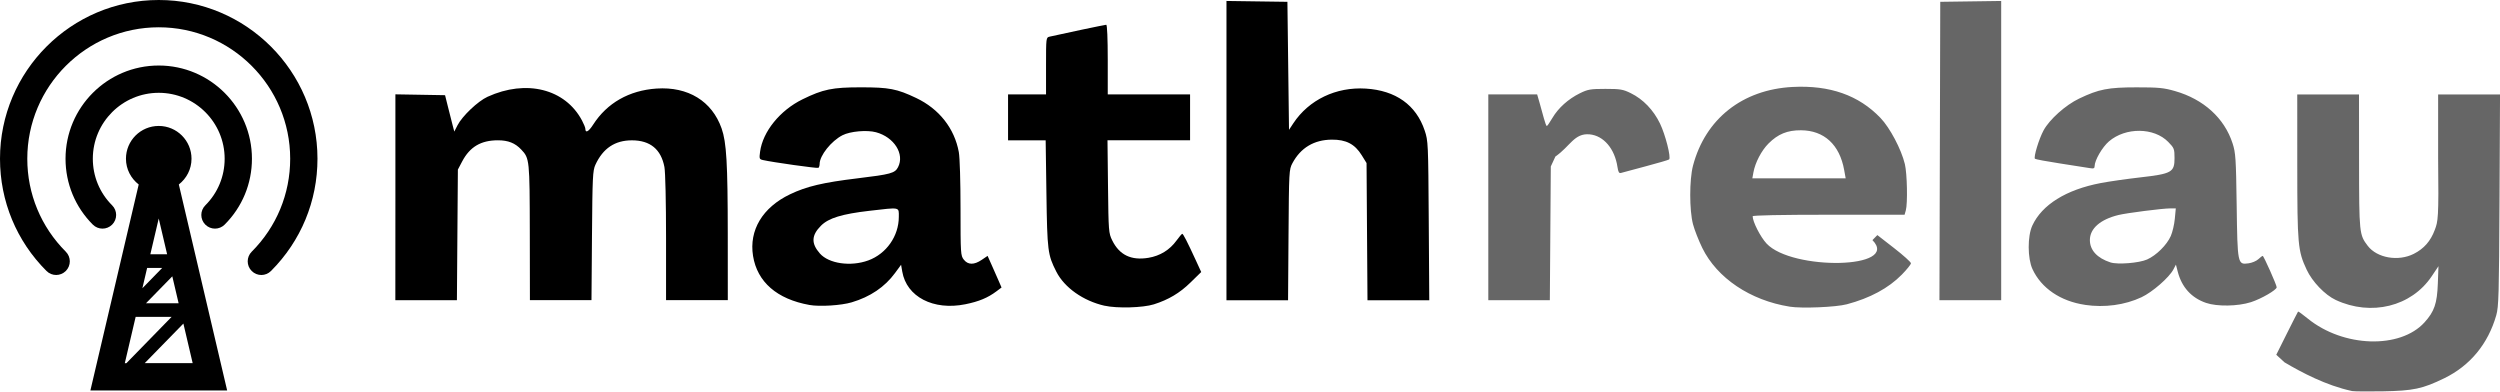
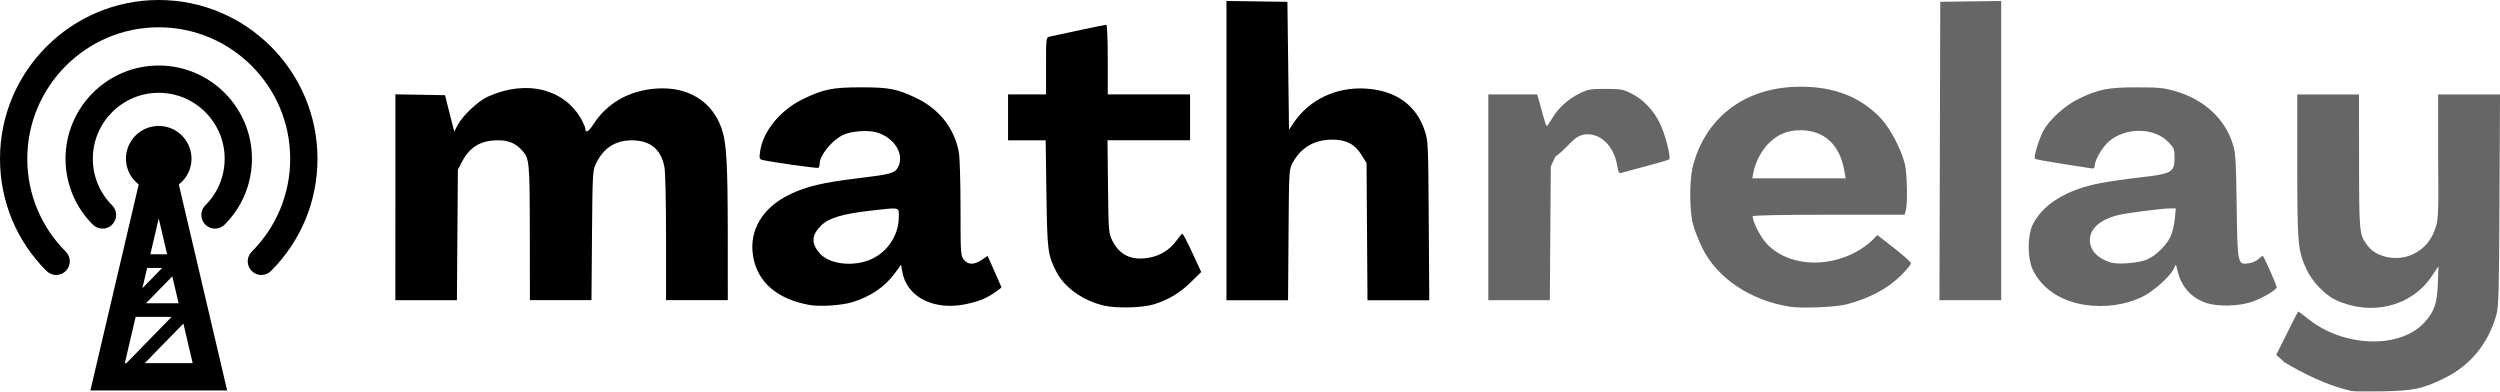
<svg xmlns="http://www.w3.org/2000/svg" width="134.407mm" height="21.043mm" viewBox="0 0 134.407 21.043" version="1.1" id="svg5">
  <defs id="defs2" />
  <g id="layer1" transform="translate(2.007687,-25.86326)">
    <g id="g1112" transform="matrix(0.3140869,0,0,0.3140869,-3.969788,25.86326)" style="stroke-width:0.842">
      <path d="m 39.029,27.169 c 0,-3.1 -2.512,-5.611 -5.612,-5.611 -3.1,0 -5.61,2.511 -5.61,5.611 0,1.801 0.861,3.381 2.182,4.409 L 21.72,66.835 H 45.129 L 36.858,31.578 c 1.309,-1.028 2.171,-2.608 2.171,-4.409 z m -2.208,24.739 h -5.585 l 4.504,-4.61 z M 33.417,37.4 34.855,43.527 H 31.98 Z m -1.985,8.463 h 2.579 l -3.392,3.474 z m -3.821,16.301 1.856,-7.925 h 6.154 l -7.736,7.925 z m 10.027,-6.779 1.588,6.776 H 31.019 Z M 60.59,27.169 c 0,7.257 -2.826,14.08 -7.956,19.215 -0.452,0.456 -1.055,0.688 -1.652,0.688 -0.597,0 -1.195,-0.232 -1.651,-0.688 -0.912,-0.913 -0.912,-2.387 0,-3.299 4.248,-4.252 6.588,-9.904 6.588,-15.912 0,-12.408 -10.091,-22.501 -22.5,-22.501 -12.41,0 -22.5,10.094 -22.5,22.501 0,6.007 2.341,11.655 6.591,15.91 0.914,0.914 0.914,2.388 0,3.301 -0.916,0.914 -2.389,0.914 -3.303,0 C 9.073,41.258 6.247,34.433 6.247,27.174 6.246,12.191 18.436,0 33.417,0 48.398,0 60.59,12.187 60.59,27.169 Z m -19.195,7.977 c 2.131,-2.129 3.306,-4.962 3.306,-7.978 0,-6.221 -5.062,-11.282 -11.283,-11.282 -6.221,0 -11.282,5.062 -11.282,11.282 0,3.016 1.174,5.849 3.305,7.978 0.916,0.913 0.916,2.389 0,3.304 -0.916,0.912 -2.387,0.912 -3.303,0 -3.013,-3.012 -4.674,-7.019 -4.674,-11.281 0,-8.799 7.152,-15.954 15.954,-15.954 8.8,0 15.954,7.155 15.954,15.954 0,4.262 -1.66,8.27 -4.674,11.281 -0.456,0.453 -1.054,0.684 -1.651,0.684 -0.597,0 -1.197,-0.23 -1.651,-0.684 -0.917,-0.913 -0.917,-2.395 -10e-4,-3.304 z" id="path1110" style="stroke-width:0.842" />
    </g>
    <g id="g1114" transform="matrix(0.2645833,0,0,0.2645833,20.40936,50.61725)" />
    <g id="g1116" transform="matrix(0.2645833,0,0,0.2645833,20.40936,50.61725)" />
    <g id="g1118" transform="matrix(0.2645833,0,0,0.2645833,20.40936,50.61725)" />
    <g id="g1120" transform="matrix(0.2645833,0,0,0.2645833,20.40936,50.61725)" />
    <g id="g1122" transform="matrix(0.2645833,0,0,0.2645833,20.40936,50.61725)" />
    <g id="g1124" transform="matrix(0.2645833,0,0,0.2645833,20.40936,50.61725)" />
    <g id="g1126" transform="matrix(0.2645833,0,0,0.2645833,20.40936,50.61725)" />
    <g id="g1128" transform="matrix(0.2645833,0,0,0.2645833,20.40936,50.61725)" />
    <g id="g1130" transform="matrix(0.2645833,0,0,0.2645833,20.40936,50.61725)" />
    <g id="g1132" transform="matrix(0.2645833,0,0,0.2645833,20.40936,50.61725)" />
    <g id="g1134" transform="matrix(0.2645833,0,0,0.2645833,20.40936,50.61725)" />
    <g id="g1136" transform="matrix(0.2645833,0,0,0.2645833,20.40936,50.61725)" />
    <g id="g1138" transform="matrix(0.2645833,0,0,0.2645833,20.40936,50.61725)" />
    <g id="g1140" transform="matrix(0.2645833,0,0,0.2645833,20.40936,50.61725)" />
    <g id="g1142" transform="matrix(0.2645833,0,0,0.2645833,20.40936,50.61725)" />
    <g id="g1666">
      <path style="fill:#000000;stroke-width:0.085" d="m 57.378,42.301 c -1.146,-0.26 -2.157,-0.973 -2.594,-1.83 -0.462,-0.906 -0.489,-1.118 -0.533,-4.192 l -0.041,-2.872 h -1.011 -1.011 V 32.173 30.939 h 1.021 1.021 v -1.53 c 0,-1.517 0.002,-1.531 0.191,-1.575 0.651,-0.151 2.981,-0.64 3.047,-0.64 0.048,0 0.08,0.757 0.08,1.872 v 1.872 h 2.213 2.213 v 1.234 1.234 h -2.22 -2.22 l 0.028,2.489 c 0.027,2.405 0.035,2.503 0.226,2.892 0.388,0.787 1.02,1.091 1.947,0.937 0.625,-0.104 1.144,-0.423 1.512,-0.931 0.142,-0.195 0.279,-0.357 0.305,-0.36 0.05,-0.005 0.272,0.426 0.733,1.429 l 0.288,0.626 -0.578,0.565 c -0.575,0.563 -1.178,0.922 -1.966,1.172 -0.587,0.186 -1.986,0.225 -2.652,0.074 z M 41.512,42.259 c -1.747,-0.313 -2.808,-1.235 -3.034,-2.635 -0.223,-1.385 0.512,-2.609 1.991,-3.316 0.888,-0.425 1.773,-0.634 3.632,-0.858 1.783,-0.215 2.005,-0.276 2.172,-0.598 0.365,-0.706 -0.207,-1.615 -1.185,-1.879 -0.488,-0.132 -1.384,-0.052 -1.8,0.16 -0.605,0.309 -1.23,1.093 -1.23,1.543 0,0.093 -0.031,0.188 -0.068,0.211 -0.061,0.037 -2.467,-0.301 -2.985,-0.42 -0.188,-0.043 -0.199,-0.075 -0.149,-0.446 0.145,-1.082 1.069,-2.223 2.279,-2.817 1.106,-0.542 1.608,-0.646 3.136,-0.646 1.523,-6.47e-4 1.941,0.08 2.979,0.574 1.234,0.587 2.058,1.634 2.291,2.909 0.053,0.289 0.092,1.584 0.092,3.031 0,2.427 0.007,2.535 0.176,2.75 0.226,0.288 0.552,0.291 0.965,0.011 l 0.314,-0.213 0.219,0.49 c 0.12,0.269 0.289,0.652 0.375,0.85 l 0.156,0.36 -0.273,0.205 c -0.468,0.351 -0.943,0.548 -1.673,0.696 -1.717,0.348 -3.16,-0.4 -3.392,-1.757 l -0.063,-0.366 -0.325,0.443 c -0.552,0.752 -1.334,1.281 -2.332,1.577 -0.565,0.168 -1.722,0.24 -2.27,0.141 z m 3.161,-2.394 c 0.975,-0.358 1.642,-1.31 1.642,-2.345 0,-0.538 0.101,-0.517 -1.574,-0.324 -1.481,0.171 -2.2,0.391 -2.608,0.799 -0.519,0.519 -0.537,0.955 -0.063,1.495 0.483,0.55 1.663,0.719 2.604,0.374 z M 19.25,36.469 v -5.534 l 1.335,0.023 1.335,0.023 0.159,0.638 c 0.087,0.351 0.199,0.791 0.248,0.978 l 0.089,0.34 0.173,-0.337 c 0.255,-0.498 1.097,-1.297 1.614,-1.533 2.084,-0.952 4.177,-0.426 5.079,1.274 0.099,0.187 0.18,0.385 0.18,0.442 0,0.254 0.175,0.163 0.42,-0.22 0.746,-1.163 1.937,-1.84 3.409,-1.939 1.694,-0.113 2.981,0.676 3.497,2.145 0.263,0.75 0.328,1.861 0.331,5.679 l 0.002,3.553 h -1.66 -1.66 v -3.35 c 0,-1.915 -0.037,-3.546 -0.087,-3.807 -0.181,-0.954 -0.764,-1.434 -1.743,-1.436 -0.918,-0.002 -1.562,0.429 -1.969,1.316 -0.142,0.309 -0.159,0.66 -0.183,3.809 l -0.027,3.468 h -1.655 -1.655 l -0.006,-3.638 c -0.007,-3.917 -0.014,-3.987 -0.46,-4.459 -0.331,-0.351 -0.703,-0.498 -1.255,-0.498 -0.914,6.89e-4 -1.507,0.352 -1.921,1.136 l -0.231,0.438 -0.026,3.511 -0.026,3.511 h -1.655 -1.655 z m 44.681,-2.51 v -8.044 l 1.638,0.023 1.638,0.023 0.043,3.441 0.043,3.441 0.232,-0.351 c 0.837,-1.264 2.299,-1.965 3.896,-1.866 1.61,0.1 2.704,0.879 3.166,2.254 0.187,0.557 0.192,0.674 0.219,4.848 l 0.028,4.277 h -1.661 -1.661 l -0.025,-3.688 -0.025,-3.688 -0.259,-0.419 c -0.372,-0.602 -0.842,-0.846 -1.614,-0.839 -0.953,0.009 -1.67,0.438 -2.113,1.267 -0.18,0.336 -0.185,0.44 -0.209,3.856 l -0.025,3.511 h -1.656 -1.656 z" id="path836" />
-       <path d="m 124.434,46.884 c -1.384,-0.297 -2.711,-1.003 -3.619,-1.54 l -0.444,-0.408 0.573,-1.147 c 0.315,-0.631 0.585,-1.16 0.599,-1.175 0.014,-0.015 0.249,0.153 0.521,0.376 1.906,1.552 4.969,1.651 6.279,0.202 0.529,-0.586 0.674,-1.009 0.714,-2.081 l 0.034,-0.936 -0.364,0.542 c -1.092,1.628 -3.254,2.162 -5.159,1.273 -0.579,-0.27 -1.261,-0.98 -1.564,-1.629 -0.472,-1.009 -0.502,-1.343 -0.504,-5.569 l -0.001,-3.851 h 1.66 1.66 l 0.003,3.596 c 0.004,3.88 0.011,3.945 0.466,4.542 0.5,0.656 1.642,0.855 2.477,0.431 0.547,-0.277 0.903,-0.683 1.129,-1.289 0.171,-0.457 0.218,-0.59 0.179,-3.879 l -2e-5,-3.401 h 1.664 1.664 l -0.028,5.681 c -0.025,5.067 -0.044,5.736 -0.175,6.192 -0.442,1.541 -1.404,2.706 -2.791,3.383 -1.171,0.571 -1.664,0.676 -3.311,0.705 -0.772,0.013 -1.519,0.007 -1.66,-0.015 z M 94.206,42.349 c -2.114,-0.336 -3.9,-1.537 -4.693,-3.154 -0.195,-0.398 -0.42,-0.972 -0.5,-1.276 -0.198,-0.753 -0.198,-2.396 0,-3.149 0.663,-2.516 2.659,-4.094 5.356,-4.232 1.999,-0.103 3.553,0.445 4.722,1.664 0.511,0.533 1.12,1.686 1.312,2.483 0.123,0.511 0.156,2.116 0.051,2.489 l -0.066,0.234 h -4.084 c -2.56,0 -4.084,0.031 -4.084,0.082 0,0.294 0.419,1.115 0.748,1.468 1.369,1.463 7.216,1.371 5.692,-0.186 l 0.264,-0.27 0.903,0.702 c 0.497,0.386 0.903,0.752 0.903,0.813 0,0.061 -0.22,0.335 -0.489,0.609 -0.717,0.73 -1.71,1.265 -2.957,1.596 -0.588,0.156 -2.426,0.233 -3.08,0.128 z m 2.934,-7.346 c -0.245,-1.363 -1.077,-2.129 -2.322,-2.136 -0.731,-0.004 -1.235,0.201 -1.745,0.711 -0.379,0.379 -0.716,1.024 -0.812,1.553 l -0.058,0.319 h 2.509 2.509 z m 12.95,7.25 c -1.319,-0.194 -2.355,-0.899 -2.827,-1.924 -0.266,-0.578 -0.27,-1.768 -0.008,-2.337 0.518,-1.123 1.819,-1.932 3.678,-2.287 0.451,-0.086 1.408,-0.223 2.126,-0.305 1.693,-0.193 1.843,-0.277 1.842,-1.037 -7.9e-4,-0.495 -0.019,-0.543 -0.339,-0.87 -0.765,-0.783 -2.289,-0.797 -3.186,-0.029 -0.358,0.306 -0.769,1.016 -0.771,1.33 -7.9e-4,0.125 -0.05,0.144 -0.277,0.105 -0.152,-0.027 -0.862,-0.138 -1.577,-0.247 -0.715,-0.109 -1.325,-0.223 -1.354,-0.253 -0.084,-0.084 0.216,-1.072 0.465,-1.529 0.322,-0.591 1.181,-1.358 1.913,-1.708 1.056,-0.505 1.554,-0.602 3.086,-0.603 1.175,-6.88e-4 1.458,0.026 2.062,0.199 1.542,0.44 2.661,1.456 3.1,2.817 0.164,0.508 0.183,0.802 0.219,3.323 0.044,3.176 0.05,3.202 0.636,3.123 0.187,-0.025 0.425,-0.125 0.529,-0.223 0.104,-0.097 0.209,-0.177 0.235,-0.177 0.054,0 0.751,1.563 0.751,1.686 0,0.144 -0.826,0.622 -1.383,0.801 -0.705,0.226 -1.82,0.244 -2.413,0.04 -0.787,-0.27 -1.305,-0.841 -1.522,-1.675 l -0.099,-0.383 -0.133,0.255 c -0.229,0.437 -1.13,1.223 -1.719,1.499 -0.895,0.419 -1.98,0.566 -3.032,0.411 z m 3.336,-2.439 c 0.499,-0.223 1.062,-0.781 1.275,-1.264 0.09,-0.205 0.188,-0.622 0.216,-0.928 l 0.052,-0.555 h -0.291 c -0.418,0 -2.338,0.245 -2.794,0.356 -0.976,0.239 -1.534,0.728 -1.534,1.346 0,0.544 0.389,0.968 1.105,1.202 0.386,0.126 1.543,0.034 1.971,-0.157 z M 78.008,36.471 v -5.532 h 1.313 1.313 l 0.129,0.447 c 0.071,0.246 0.177,0.629 0.236,0.851 0.059,0.222 0.128,0.403 0.154,0.403 0.025,-6.88e-4 0.161,-0.197 0.301,-0.435 0.317,-0.539 0.854,-1.021 1.479,-1.328 0.43,-0.211 0.569,-0.235 1.372,-0.235 0.801,0 0.943,0.024 1.368,0.233 0.657,0.323 1.212,0.899 1.564,1.626 0.293,0.605 0.606,1.839 0.49,1.935 -0.033,0.028 -0.596,0.193 -1.252,0.367 -0.655,0.174 -1.254,0.335 -1.33,0.357 -0.108,0.031 -0.151,-0.041 -0.194,-0.325 -0.147,-0.977 -0.743,-1.676 -1.491,-1.748 -0.83,-0.08 -1.049,0.643 -1.845,1.191 l -0.247,0.534 -0.026,3.596 -0.026,3.596 H 79.663 78.008 Z m 24.276,-2.489 0.022,-8.021 1.638,-0.023 1.638,-0.023 v 8.044 8.044 h -1.66 -1.66 z" style="fill:#666666;fill-opacity:1;stroke:#000000;stroke-width:0;stroke-miterlimit:4;stroke-dasharray:none;stroke-opacity:1" id="path1357" />
+       <path d="m 124.434,46.884 c -1.384,-0.297 -2.711,-1.003 -3.619,-1.54 l -0.444,-0.408 0.573,-1.147 c 0.315,-0.631 0.585,-1.16 0.599,-1.175 0.014,-0.015 0.249,0.153 0.521,0.376 1.906,1.552 4.969,1.651 6.279,0.202 0.529,-0.586 0.674,-1.009 0.714,-2.081 l 0.034,-0.936 -0.364,0.542 c -1.092,1.628 -3.254,2.162 -5.159,1.273 -0.579,-0.27 -1.261,-0.98 -1.564,-1.629 -0.472,-1.009 -0.502,-1.343 -0.504,-5.569 l -0.001,-3.851 h 1.66 1.66 l 0.003,3.596 c 0.004,3.88 0.011,3.945 0.466,4.542 0.5,0.656 1.642,0.855 2.477,0.431 0.547,-0.277 0.903,-0.683 1.129,-1.289 0.171,-0.457 0.218,-0.59 0.179,-3.879 l -2e-5,-3.401 h 1.664 1.664 l -0.028,5.681 c -0.025,5.067 -0.044,5.736 -0.175,6.192 -0.442,1.541 -1.404,2.706 -2.791,3.383 -1.171,0.571 -1.664,0.676 -3.311,0.705 -0.772,0.013 -1.519,0.007 -1.66,-0.015 z M 94.206,42.349 c -2.114,-0.336 -3.9,-1.537 -4.693,-3.154 -0.195,-0.398 -0.42,-0.972 -0.5,-1.276 -0.198,-0.753 -0.198,-2.396 0,-3.149 0.663,-2.516 2.659,-4.094 5.356,-4.232 1.999,-0.103 3.553,0.445 4.722,1.664 0.511,0.533 1.12,1.686 1.312,2.483 0.123,0.511 0.156,2.116 0.051,2.489 l -0.066,0.234 h -4.084 c -2.56,0 -4.084,0.031 -4.084,0.082 0,0.294 0.419,1.115 0.748,1.468 1.369,1.463 4.095,1.308 5.692,-0.186 l 0.264,-0.27 0.903,0.702 c 0.497,0.386 0.903,0.752 0.903,0.813 0,0.061 -0.22,0.335 -0.489,0.609 -0.717,0.73 -1.71,1.265 -2.957,1.596 -0.588,0.156 -2.426,0.233 -3.08,0.128 z m 2.934,-7.346 c -0.245,-1.363 -1.077,-2.129 -2.322,-2.136 -0.731,-0.004 -1.235,0.201 -1.745,0.711 -0.379,0.379 -0.716,1.024 -0.812,1.553 l -0.058,0.319 h 2.509 2.509 z m 12.95,7.25 c -1.319,-0.194 -2.355,-0.899 -2.827,-1.924 -0.266,-0.578 -0.27,-1.768 -0.008,-2.337 0.518,-1.123 1.819,-1.932 3.678,-2.287 0.451,-0.086 1.408,-0.223 2.126,-0.305 1.693,-0.193 1.843,-0.277 1.842,-1.037 -7.9e-4,-0.495 -0.019,-0.543 -0.339,-0.87 -0.765,-0.783 -2.289,-0.797 -3.186,-0.029 -0.358,0.306 -0.769,1.016 -0.771,1.33 -7.9e-4,0.125 -0.05,0.144 -0.277,0.105 -0.152,-0.027 -0.862,-0.138 -1.577,-0.247 -0.715,-0.109 -1.325,-0.223 -1.354,-0.253 -0.084,-0.084 0.216,-1.072 0.465,-1.529 0.322,-0.591 1.181,-1.358 1.913,-1.708 1.056,-0.505 1.554,-0.602 3.086,-0.603 1.175,-6.88e-4 1.458,0.026 2.062,0.199 1.542,0.44 2.661,1.456 3.1,2.817 0.164,0.508 0.183,0.802 0.219,3.323 0.044,3.176 0.05,3.202 0.636,3.123 0.187,-0.025 0.425,-0.125 0.529,-0.223 0.104,-0.097 0.209,-0.177 0.235,-0.177 0.054,0 0.751,1.563 0.751,1.686 0,0.144 -0.826,0.622 -1.383,0.801 -0.705,0.226 -1.82,0.244 -2.413,0.04 -0.787,-0.27 -1.305,-0.841 -1.522,-1.675 l -0.099,-0.383 -0.133,0.255 c -0.229,0.437 -1.13,1.223 -1.719,1.499 -0.895,0.419 -1.98,0.566 -3.032,0.411 z m 3.336,-2.439 c 0.499,-0.223 1.062,-0.781 1.275,-1.264 0.09,-0.205 0.188,-0.622 0.216,-0.928 l 0.052,-0.555 h -0.291 c -0.418,0 -2.338,0.245 -2.794,0.356 -0.976,0.239 -1.534,0.728 -1.534,1.346 0,0.544 0.389,0.968 1.105,1.202 0.386,0.126 1.543,0.034 1.971,-0.157 z M 78.008,36.471 v -5.532 h 1.313 1.313 l 0.129,0.447 c 0.071,0.246 0.177,0.629 0.236,0.851 0.059,0.222 0.128,0.403 0.154,0.403 0.025,-6.88e-4 0.161,-0.197 0.301,-0.435 0.317,-0.539 0.854,-1.021 1.479,-1.328 0.43,-0.211 0.569,-0.235 1.372,-0.235 0.801,0 0.943,0.024 1.368,0.233 0.657,0.323 1.212,0.899 1.564,1.626 0.293,0.605 0.606,1.839 0.49,1.935 -0.033,0.028 -0.596,0.193 -1.252,0.367 -0.655,0.174 -1.254,0.335 -1.33,0.357 -0.108,0.031 -0.151,-0.041 -0.194,-0.325 -0.147,-0.977 -0.743,-1.676 -1.491,-1.748 -0.83,-0.08 -1.049,0.643 -1.845,1.191 l -0.247,0.534 -0.026,3.596 -0.026,3.596 H 79.663 78.008 Z m 24.276,-2.489 0.022,-8.021 1.638,-0.023 1.638,-0.023 v 8.044 8.044 h -1.66 -1.66 z" style="fill:#666666;fill-opacity:1;stroke:#000000;stroke-width:0;stroke-miterlimit:4;stroke-dasharray:none;stroke-opacity:1" id="path1357" />
    </g>
  </g>
</svg>
